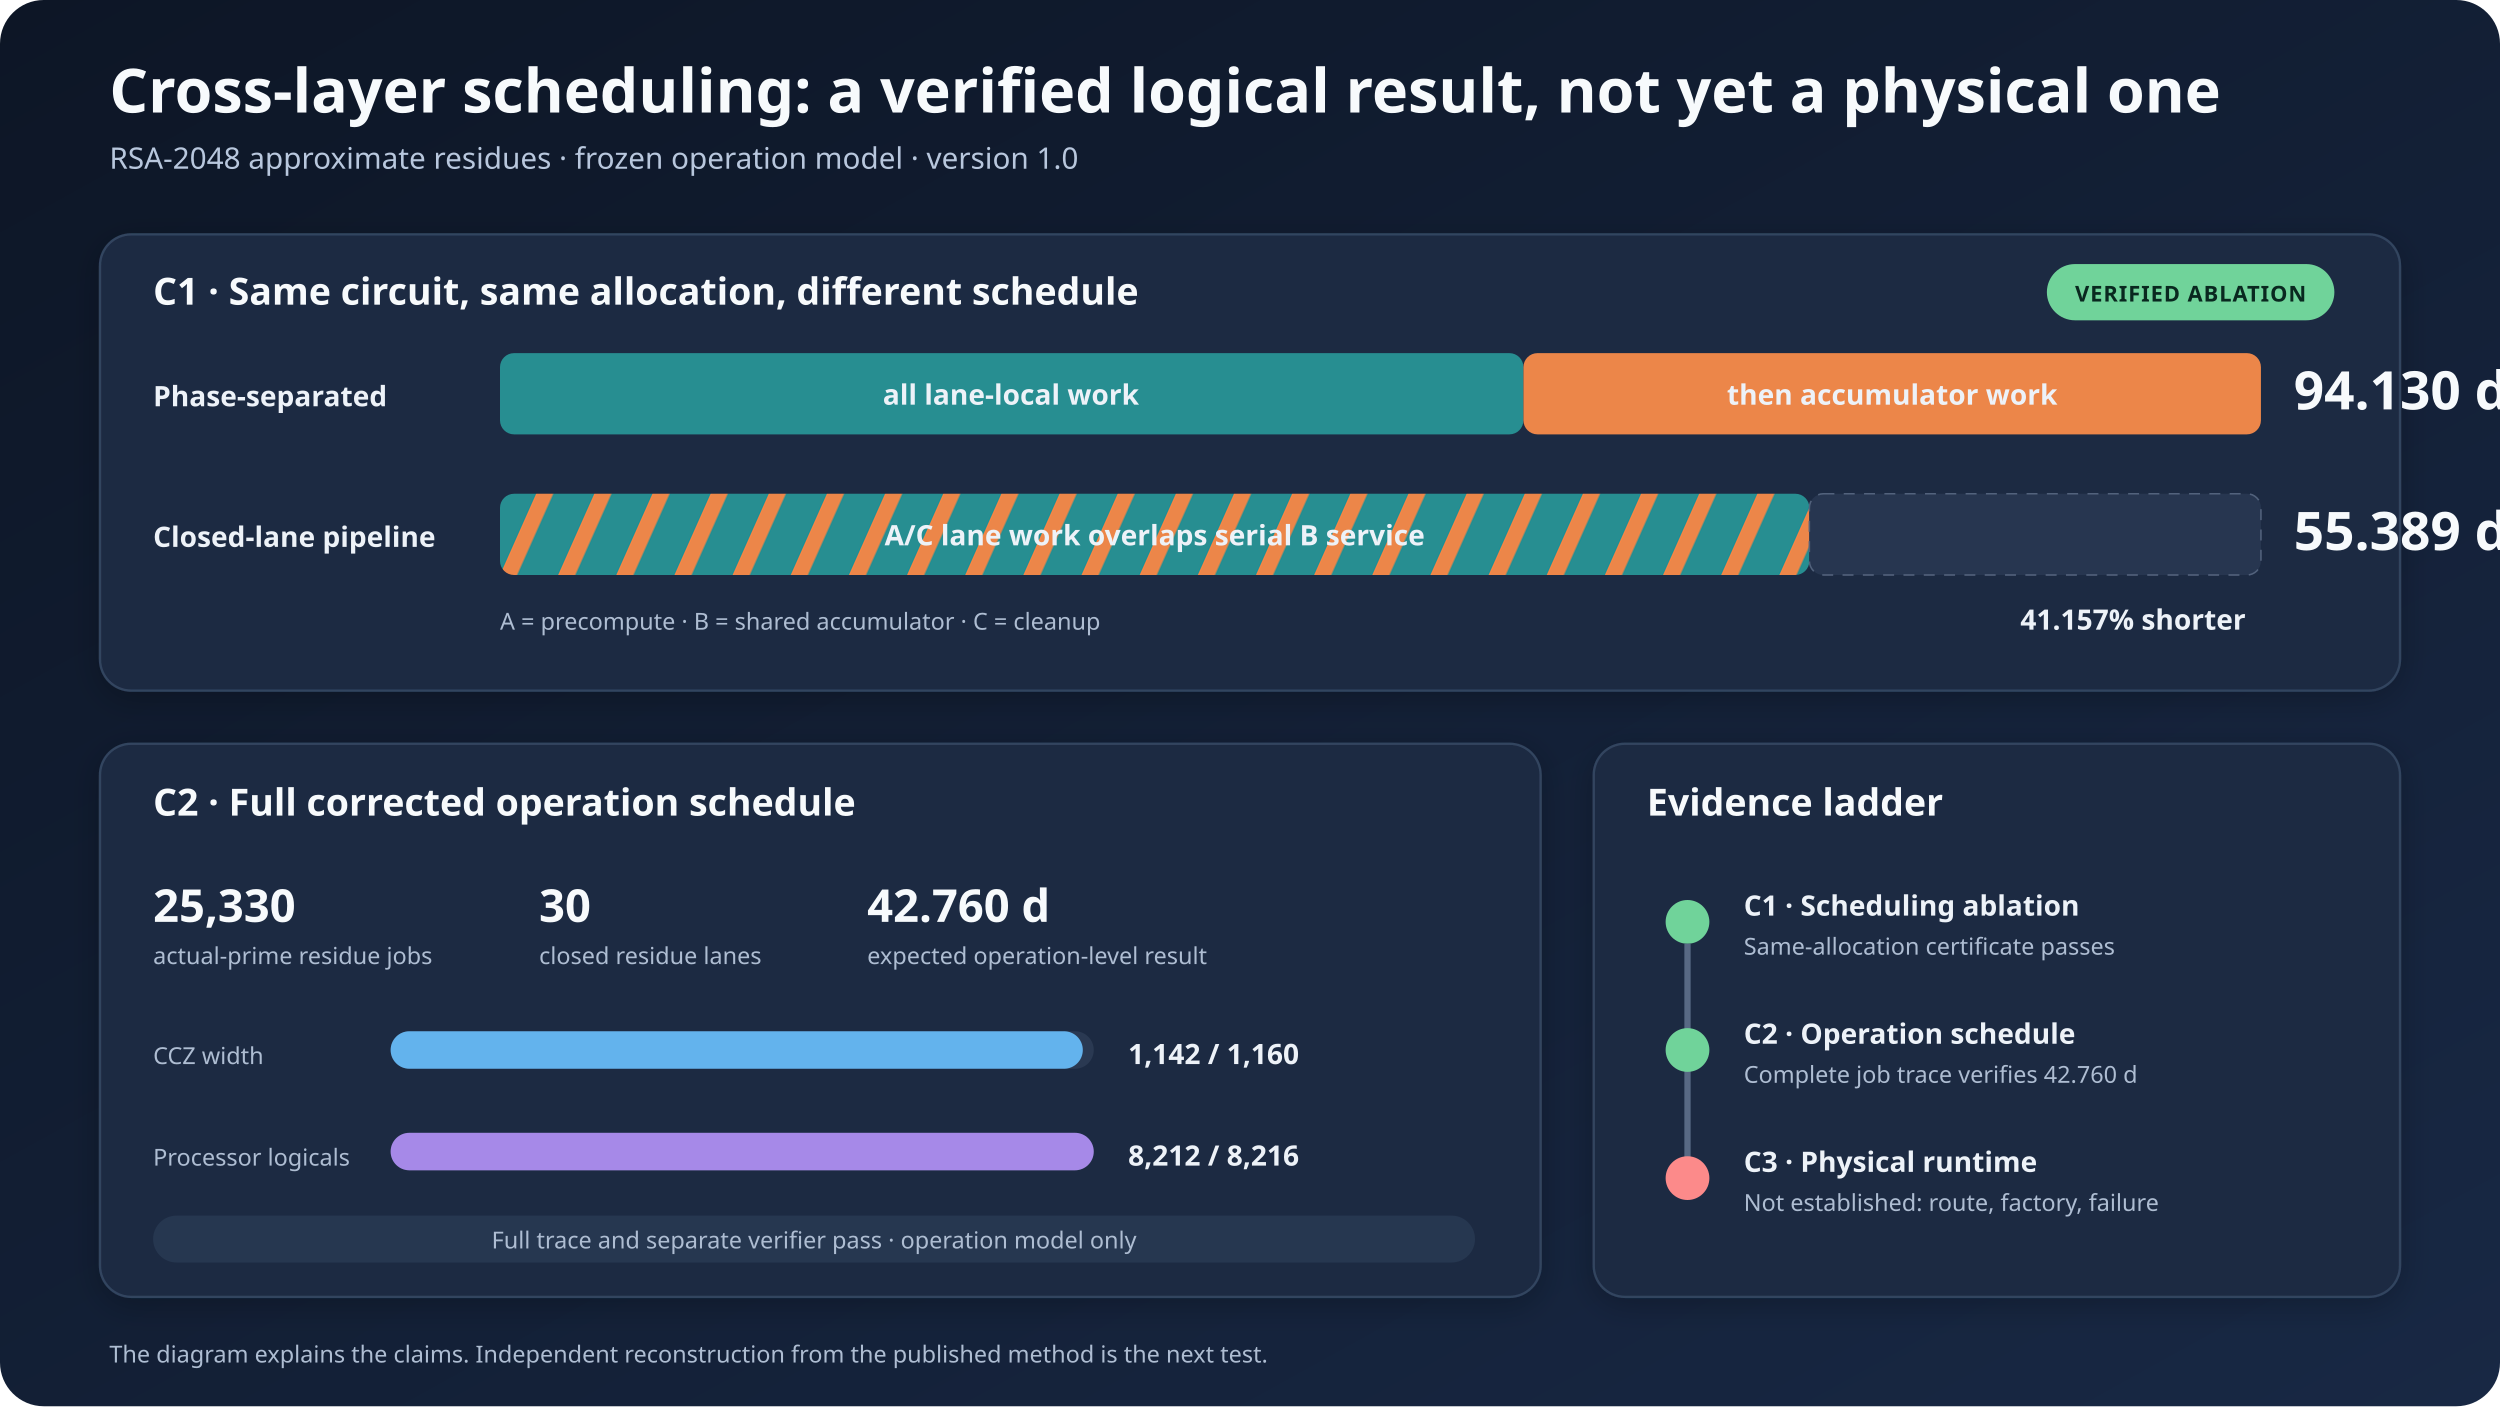
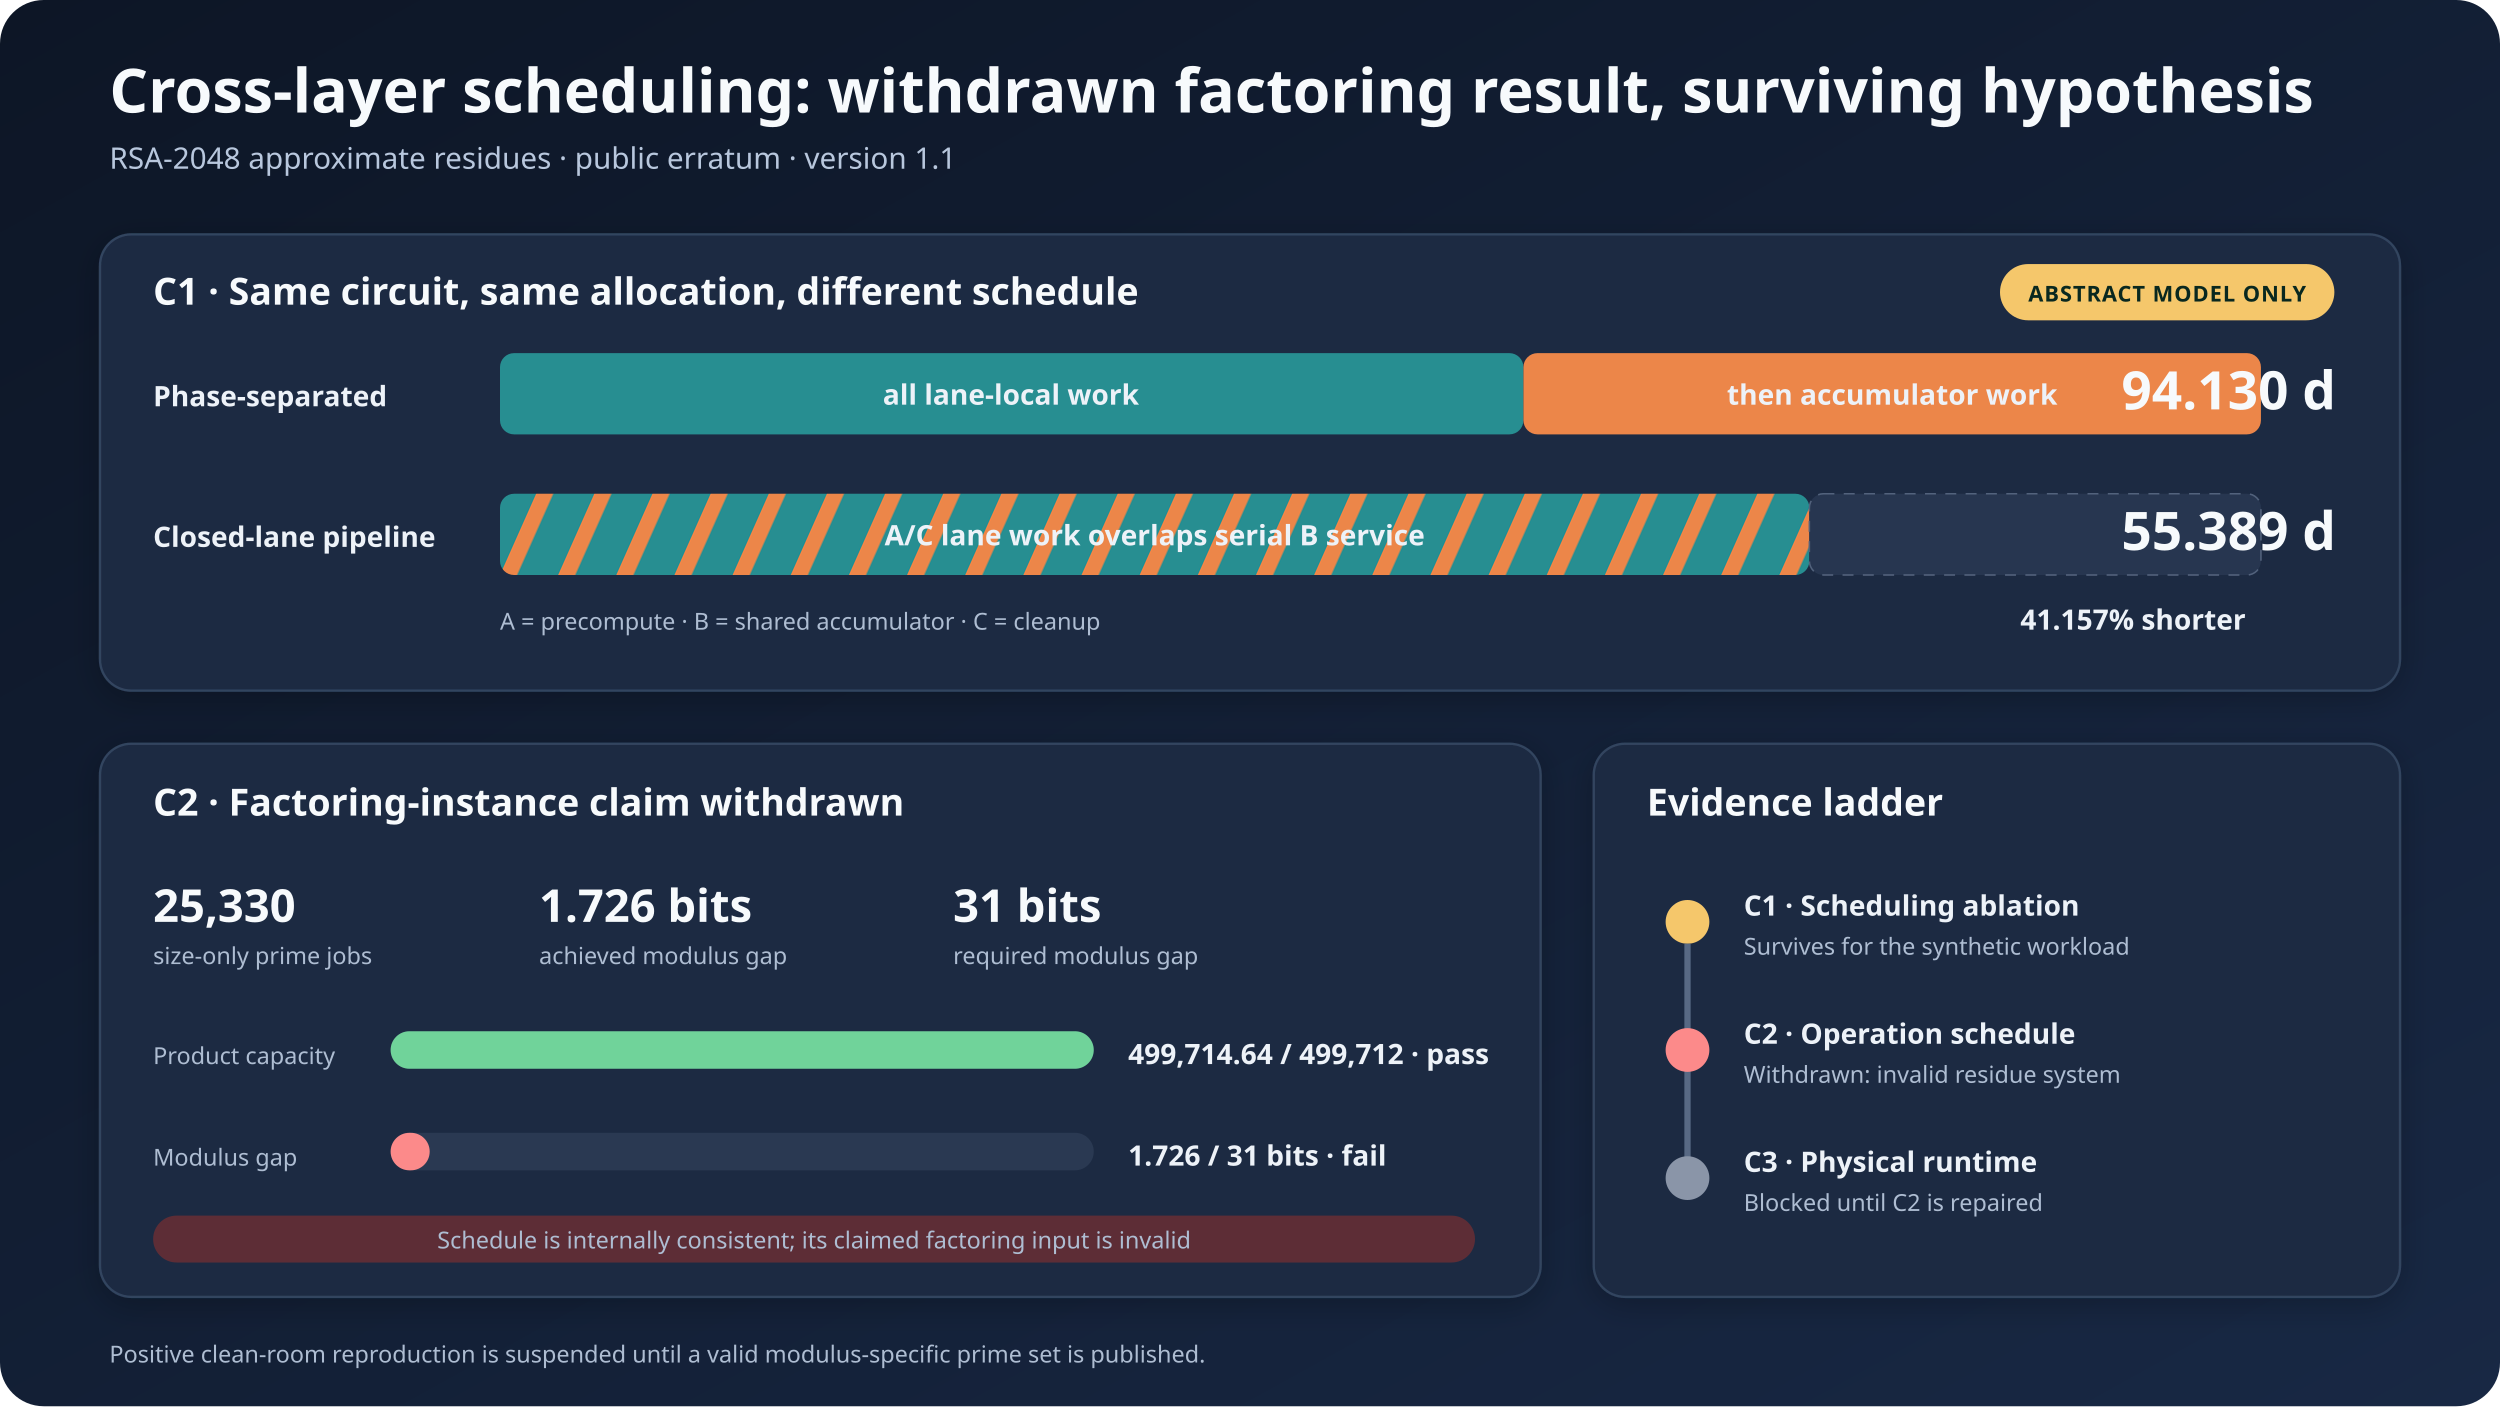
<svg xmlns="http://www.w3.org/2000/svg" width="1600" height="900" viewBox="0 0 1600 900" role="img" aria-labelledby="title desc">
  <defs>
    <linearGradient id="background" x1="0" y1="0" x2="1" y2="1">
      <stop offset="0" stop-color="#0d1626" />
      <stop offset="1" stop-color="#182844" />
    </linearGradient>
    <pattern id="overlap" width="34" height="34" patternUnits="userSpaceOnUse" patternTransform="rotate(24)">
      <rect width="34" height="34" fill="#278e91" />
      <rect width="10" height="34" fill="#ec8649" />
    </pattern>
    <filter id="shadow" x="-10%" y="-10%" width="120%" height="120%">
      <feDropShadow dx="0" dy="5" stdDeviation="10" flood-color="#000" flood-opacity="0.23" />
    </filter>
    <style>
      .title { font: 700 39px ui-sans-serif, system-ui, sans-serif; fill: #f7fafc; }
      .subtitle { font: 400 19px ui-sans-serif, system-ui, sans-serif; fill: #b8c7dd; }
      .heading { font: 700 24px ui-sans-serif, system-ui, sans-serif; fill: #f7fafc; }
      .label { font: 650 18px ui-sans-serif, system-ui, sans-serif; fill: #edf2f8; }
      .small { font: 450 15px ui-sans-serif, system-ui, sans-serif; fill: #aebdd2; }
      .number { font: 750 34px ui-sans-serif, system-ui, sans-serif; fill: #f7fafc; }
      .metric { font: 750 29px ui-sans-serif, system-ui, sans-serif; fill: #f7fafc; }
      .badge { font: 750 14px ui-sans-serif, system-ui, sans-serif; fill: #09281f; letter-spacing: .6px; }
      .panel { fill: #1c2a42; stroke: #33445f; stroke-width: 1.5; }
      .track { fill: #2a3952; }
    </style>
  </defs>
  <rect width="1600" height="900" rx="28" fill="url(#background)" />
-   <text x="70" y="72" class="title">Cross-layer scheduling: a verified logical result, not yet a physical one</text>
-   <text x="70" y="108" class="subtitle">RSA-2048 approximate residues · frozen operation model · version 1.0</text>
+   <text x="70" y="72" class="title">Cross-layer scheduling: withdrawn factoring result, surviving hypothesis</text>
+   <text x="70" y="108" class="subtitle">RSA-2048 approximate residues · public erratum · version 1.1</text>
  <rect x="64" y="150" width="1472" height="292" rx="20" class="panel" filter="url(#shadow)" />
  <text x="98" y="195" class="heading">C1 · Same circuit, same allocation, different schedule</text>
-   <rect x="1310" y="169" width="184" height="36" rx="18" fill="#70d39a" />
-   <text x="1402" y="193" text-anchor="middle" class="badge">VERIFIED ABLATION</text>
+   <rect x="1280" y="169" width="214" height="36" rx="18" fill="#f5c76b" />
+   <text x="1387" y="193" text-anchor="middle" class="badge">ABSTRACT MODEL ONLY</text>
  <text x="98" y="260" class="label">Phase-separated</text>
  <rect x="320" y="226" width="655" height="52" rx="9" fill="#278e91" />
  <rect x="975" y="226" width="472" height="52" rx="9" fill="#ec8649" />
  <text x="647" y="259" text-anchor="middle" class="label">all lane-local work</text>
  <text x="1211" y="259" text-anchor="middle" class="label">then accumulator work</text>
-   <text x="1468" y="262" class="number">94.130 d</text>
+   <text x="1495" y="262" text-anchor="end" class="number">94.130 d</text>
  <text x="98" y="350" class="label">Closed-lane pipeline</text>
  <rect x="320" y="316" width="838" height="52" rx="9" fill="url(#overlap)" />
  <rect x="1158" y="316" width="289" height="52" rx="9" fill="#273650" stroke="#52627c" stroke-dasharray="7 6" />
  <text x="739" y="349" text-anchor="middle" class="label">A/C lane work overlaps serial B service</text>
-   <text x="1468" y="352" class="number">55.389 d</text>
+   <text x="1495" y="352" text-anchor="end" class="number">55.389 d</text>
  <text x="320" y="403" class="small">A = precompute · B = shared accumulator · C = cleanup</text>
  <text x="1293" y="403" class="label" fill="#70d39a">41.157% shorter</text>
  <rect x="64" y="476" width="922" height="354" rx="20" class="panel" filter="url(#shadow)" />
-   <text x="98" y="522" class="heading">C2 · Full corrected operation schedule</text>
+   <text x="98" y="522" class="heading">C2 · Factoring-instance claim withdrawn</text>
  <text x="98" y="590" class="metric">25,330</text>
-   <text x="98" y="617" class="small">actual-prime residue jobs</text>
-   <text x="345" y="590" class="metric">30</text>
-   <text x="345" y="617" class="small">closed residue lanes</text>
-   <text x="555" y="590" class="metric">42.760 d</text>
-   <text x="555" y="617" class="small">expected operation-level result</text>
-   <text x="98" y="681" class="small">CCZ width</text>
+   <text x="98" y="617" class="small">size-only prime jobs</text>
+   <text x="345" y="590" class="metric">1.726 bits</text>
+   <text x="345" y="617" class="small">achieved modulus gap</text>
+   <text x="610" y="590" class="metric">31 bits</text>
+   <text x="610" y="617" class="small">required modulus gap</text>
+   <text x="98" y="681" class="small">Product capacity</text>
  <rect x="250" y="660" width="450" height="24" rx="12" class="track" />
-   <rect x="250" y="660" width="443" height="24" rx="12" fill="#63b3ed" />
-   <text x="722" y="681" class="label">1,142 / 1,160</text>
-   <text x="98" y="746" class="small">Processor logicals</text>
+   <rect x="250" y="660" width="450" height="24" rx="12" fill="#70d39a" />
+   <text x="722" y="681" class="label">499,714.64 / 499,712 · pass</text>
+   <text x="98" y="746" class="small">Modulus gap</text>
  <rect x="250" y="725" width="450" height="24" rx="12" class="track" />
-   <rect x="250" y="725" width="450" height="24" rx="12" fill="#a689e8" />
-   <text x="722" y="746" class="label">8,212 / 8,216</text>
-   <rect x="98" y="778" width="846" height="30" rx="15" fill="#263750" />
-   <text x="521" y="799" text-anchor="middle" class="small">Full trace and separate verifier pass · operation model only</text>
+   <rect x="250" y="725" width="25" height="24" rx="12" fill="#fc8a8a" />
+   <text x="722" y="746" class="label">1.726 / 31 bits · fail</text>
+   <rect x="98" y="778" width="846" height="30" rx="15" fill="#5d2d36" />
+   <text x="521" y="799" text-anchor="middle" class="small">Schedule is internally consistent; its claimed factoring input is invalid</text>
  <rect x="1020" y="476" width="516" height="354" rx="20" class="panel" filter="url(#shadow)" />
  <text x="1054" y="522" class="heading">Evidence ladder</text>
-   <circle cx="1080" cy="590" r="14" fill="#70d39a" />
+   <circle cx="1080" cy="590" r="14" fill="#f5c76b" />
  <line x1="1080" y1="604" x2="1080" y2="752" stroke="#586984" stroke-width="4" />
  <text x="1116" y="586" class="label">C1 · Scheduling ablation</text>
-   <text x="1116" y="611" class="small">Same-allocation certificate passes</text>
-   <circle cx="1080" cy="672" r="14" fill="#70d39a" />
+   <text x="1116" y="611" class="small">Survives for the synthetic workload</text>
+   <circle cx="1080" cy="672" r="14" fill="#fc8a8a" />
  <text x="1116" y="668" class="label">C2 · Operation schedule</text>
-   <text x="1116" y="693" class="small">Complete job trace verifies 42.760 d</text>
-   <circle cx="1080" cy="754" r="14" fill="#fc8a8a" />
+   <text x="1116" y="693" class="small">Withdrawn: invalid residue system</text>
+   <circle cx="1080" cy="754" r="14" fill="#8a95a8" />
  <text x="1116" y="750" class="label">C3 · Physical runtime</text>
-   <text x="1116" y="775" class="small">Not established: route, factory, failure</text>
-   <text x="70" y="872" class="small">The diagram explains the claims. Independent reconstruction from the published method is the next test.</text>
+   <text x="1116" y="775" class="small">Blocked until C2 is repaired</text>
+   <text x="70" y="872" class="small">Positive clean-room reproduction is suspended until a valid modulus-specific prime set is published.</text>
</svg>
